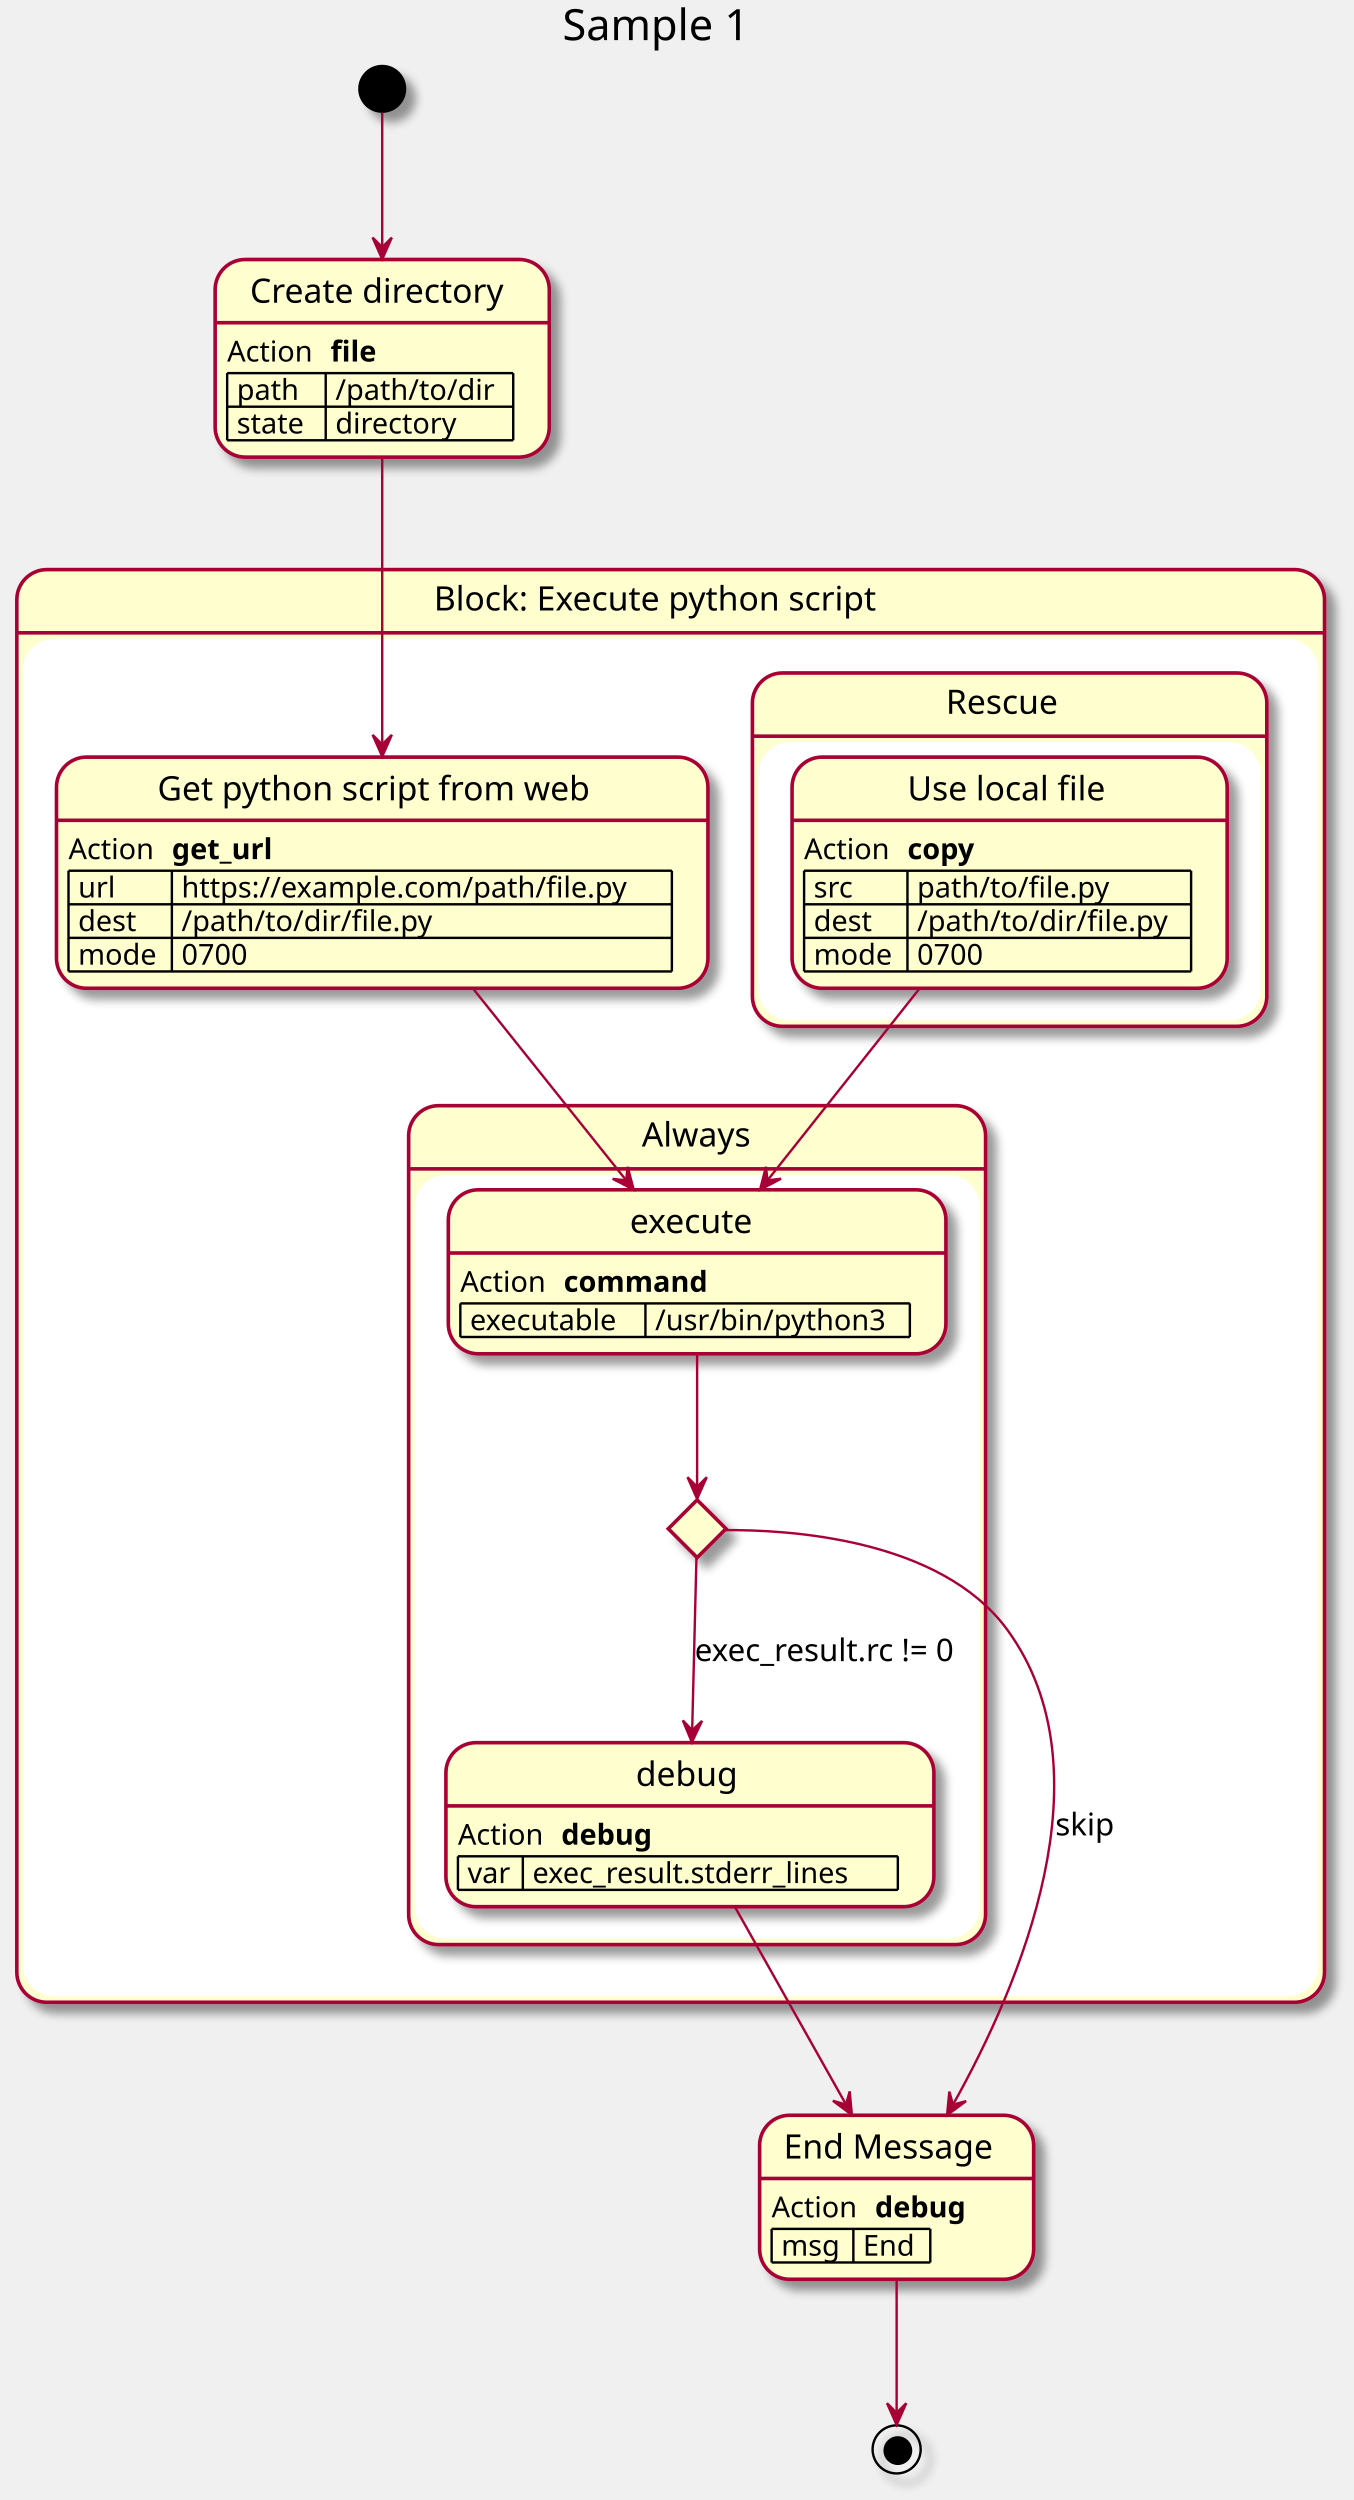
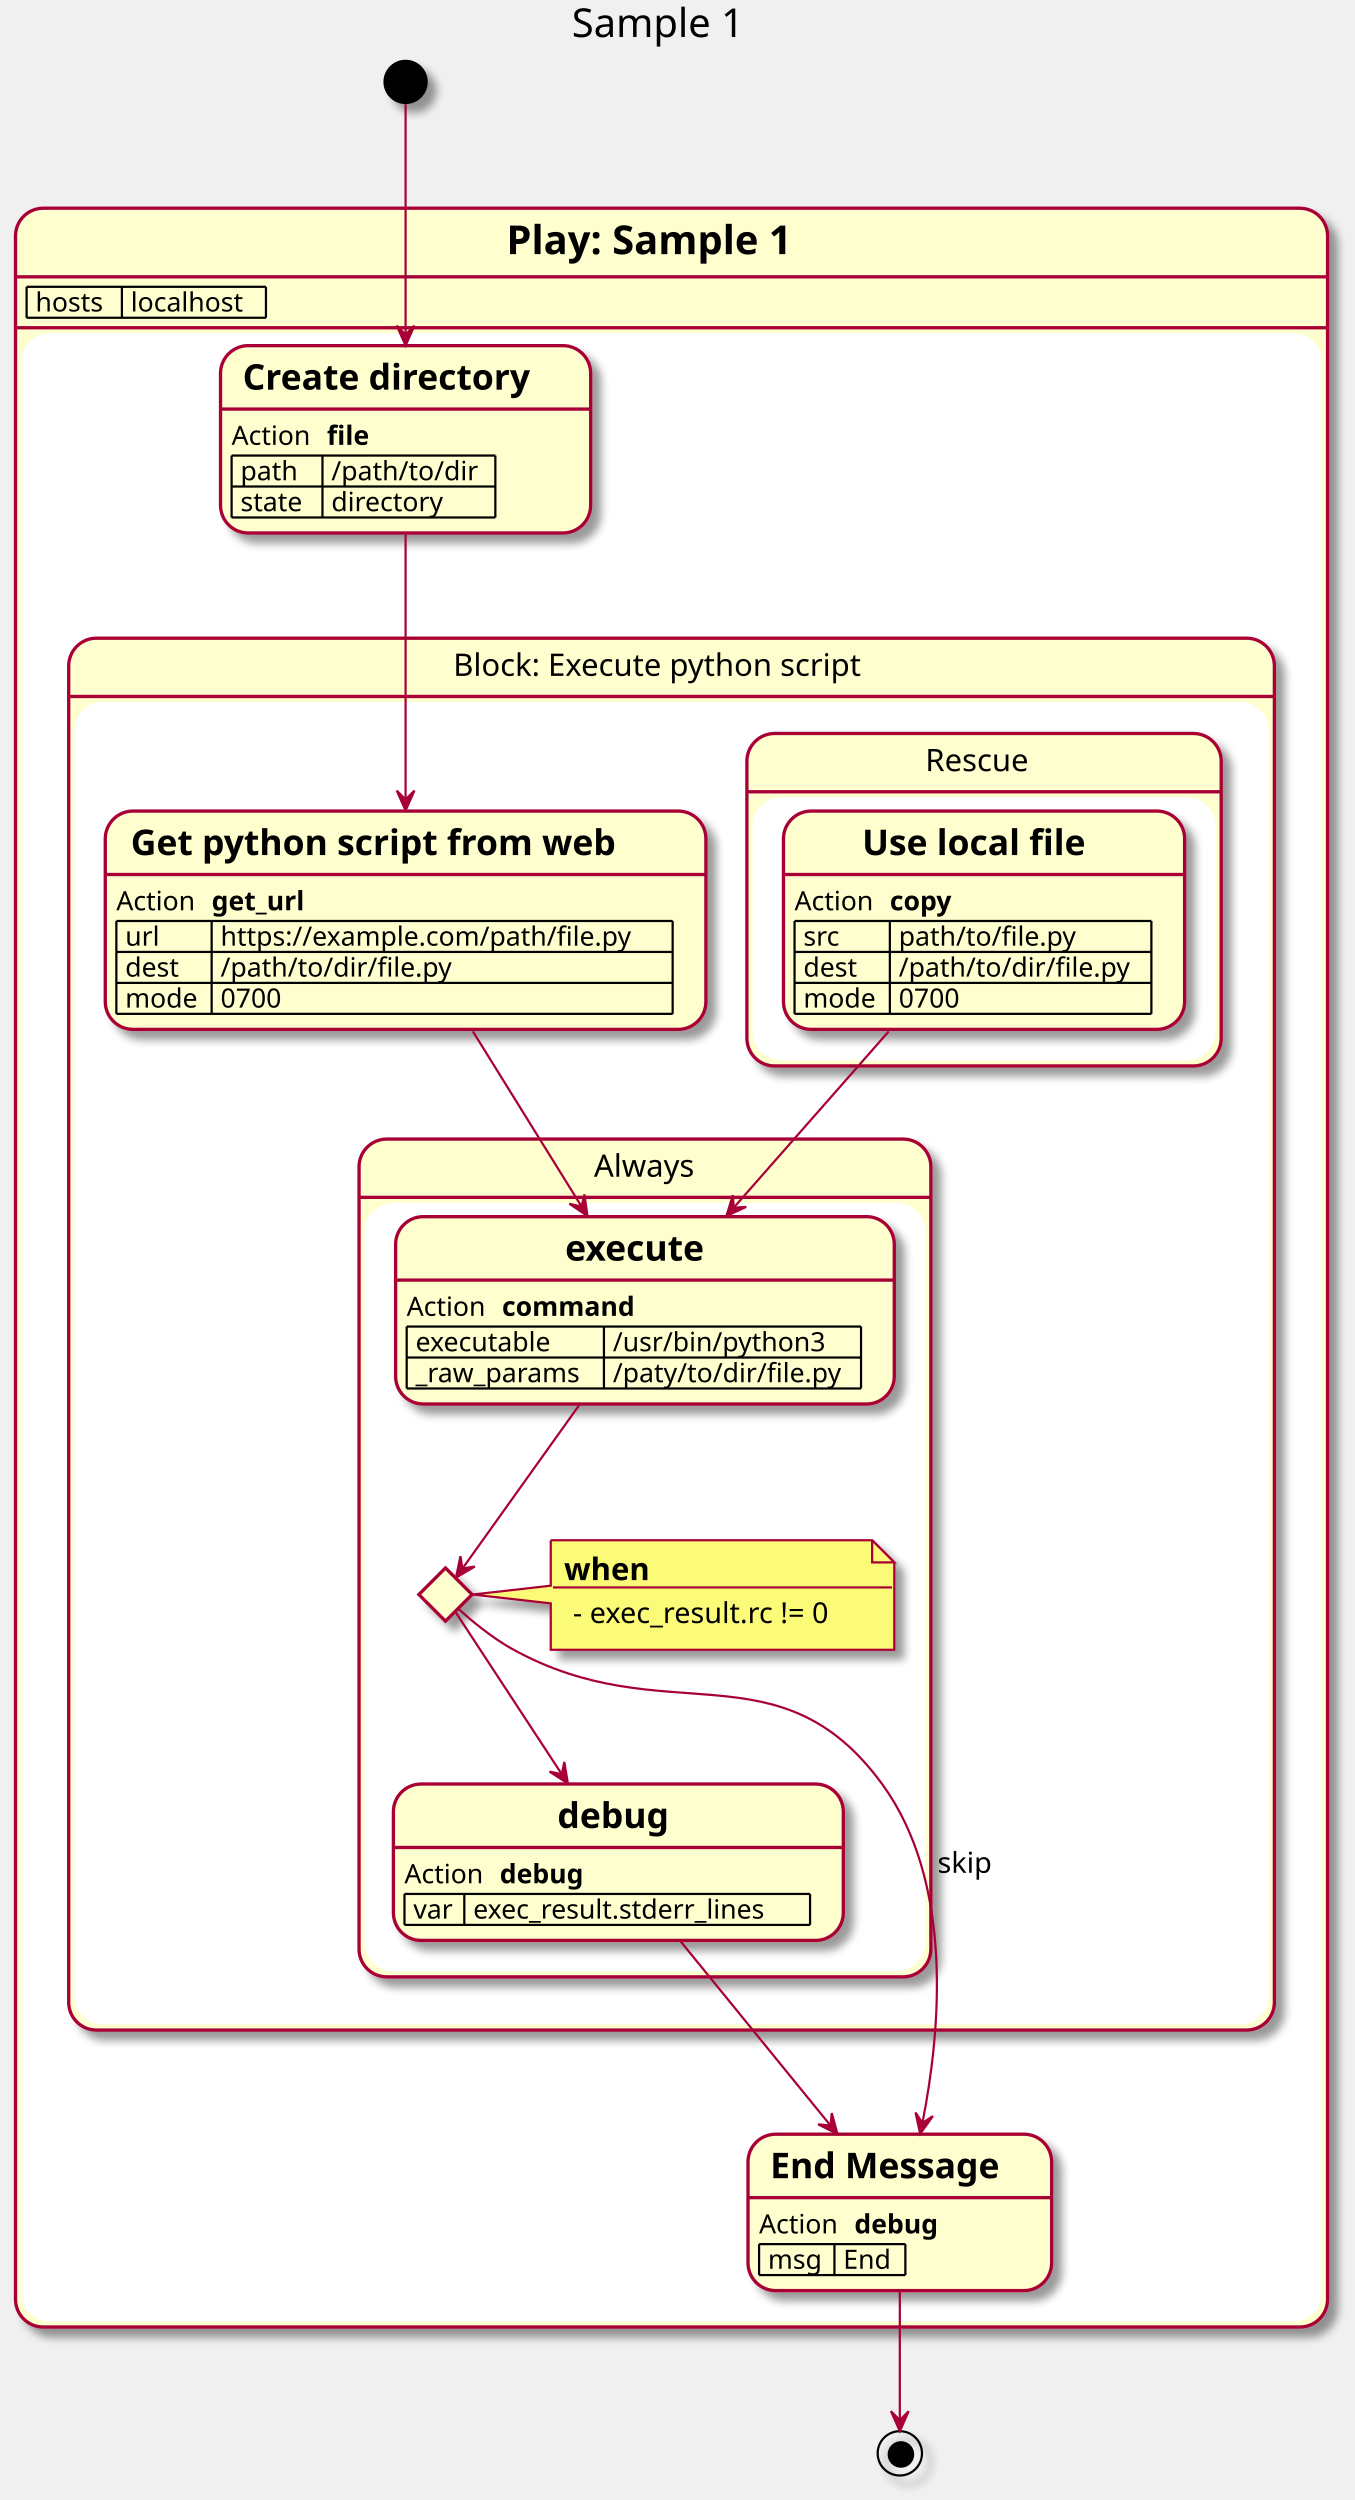
- <svg xmlns="http://www.w3.org/2000/svg" contentScriptType="application/ecmascript" contentStyleType="text/css" height="1040px" preserveAspectRatio="none" style="width:563px;height:1040px;background:#FFFFFF;" version="1.1" viewBox="0 0 563 1040" width="563px" zoomAndPan="magnify">
+ <svg xmlns="http://www.w3.org/2000/svg" contentScriptType="application/ecmascript" contentStyleType="text/css" height="1128px" preserveAspectRatio="none" style="width:611px;height:1128px;background:#FFFFFF;" version="1.1" viewBox="0 0 611 1128" width="611px" zoomAndPan="magnify">
  <defs>
-     <filter height="300%" id="f1lcorxv9jykia" width="300%" x="-1" y="-1">
+     <filter height="300%" id="f10nzftiiqmls5" width="300%" x="-1" y="-1">
      <feGaussianBlur result="blurOut" stdDeviation="2.0" />
      <feColorMatrix in="blurOut" result="blurOut2" type="matrix" values="0 0 0 0 0 0 0 0 0 0 0 0 0 0 0 0 0 0 .4 0" />
      <feOffset dx="4.0" dy="4.0" in="blurOut2" result="blurOut3" />
      <feBlend in="SourceGraphic" in2="blurOut3" mode="normal" />
    </filter>
  </defs>
  <g>
-     <text fill="#000000" font-family="sans-serif" font-size="18" lengthAdjust="spacing" textLength="82" x="234" y="16.708">Sample 1</text>
-     <rect fill="#FEFECE" filter="url(#f1lcorxv9jykia)" height="596" rx="12.5" ry="12.5" style="stroke:#A80036;stroke-width:1.5;" width="544" x="7" y="236.953" />
-     <rect fill="#FFFFFF" height="563.703" rx="12.5" ry="12.5" style="stroke:#FFFFFF;stroke-width:1.0;" width="538" x="10" y="266.25" />
-     <line style="stroke:#A80036;stroke-width:1.5;" x1="7" x2="551" y1="263.25" y2="263.25" />
-     <text fill="#000000" font-family="sans-serif" font-size="14" lengthAdjust="spacing" textLength="197" x="180.5" y="253.948">Block: Execute python script</text>
-     <rect fill="#FEFECE" filter="url(#f1lcorxv9jykia)" height="349" rx="12.5" ry="12.5" style="stroke:#A80036;stroke-width:1.5;" width="240" x="170" y="459.953" />
-     <rect fill="#FFFFFF" height="316.703" rx="12.5" ry="12.5" style="stroke:#FFFFFF;stroke-width:1.0;" width="234" x="173" y="489.25" />
-     <line style="stroke:#A80036;stroke-width:1.5;" x1="170" x2="410" y1="486.25" y2="486.25" />
-     <text fill="#000000" font-family="sans-serif" font-size="14" lengthAdjust="spacing" textLength="46" x="267" y="476.948">Always</text>
-     <rect fill="#FEFECE" filter="url(#f1lcorxv9jykia)" height="147" rx="12.5" ry="12.5" style="stroke:#A80036;stroke-width:1.5;" width="214" x="313" y="279.953" />
-     <rect fill="#FFFFFF" height="114.703" rx="12.5" ry="12.5" style="stroke:#FFFFFF;stroke-width:1.0;" width="208" x="316" y="309.25" />
-     <line style="stroke:#A80036;stroke-width:1.5;" x1="313" x2="527" y1="306.25" y2="306.25" />
-     <text fill="#000000" font-family="sans-serif" font-size="14" lengthAdjust="spacing" textLength="53" x="393.5" y="296.948">Rescue</text>
-     <g id="block_2.task_2">
-       <rect fill="#FEFECE" filter="url(#f1lcorxv9jykia)" height="96.172" rx="12.5" ry="12.5" style="stroke:#A80036;stroke-width:1.5;" width="271" x="23.5" y="314.953" />
-       <line style="stroke:#A80036;stroke-width:1.5;" x1="23.5" x2="294.5" y1="341.25" y2="341.25" />
-       <text fill="#000000" font-family="sans-serif" font-size="14" lengthAdjust="spacing" textLength="187" x="65.5" y="332.948">Get python script from web</text>
-       <text fill="#000000" font-family="sans-serif" font-size="12" lengthAdjust="spacing" textLength="39" x="28.5" y="357.389">Action</text>
-       <text fill="#000000" font-family="sans-serif" font-size="12" font-weight="bold" lengthAdjust="spacing" textLength="49" x="71.5" y="357.389">get_url</text>
-       <text fill="#000000" font-family="sans-serif" font-size="12" lengthAdjust="spacing" textLength="16" x="32.5" y="373.357">url</text>
-       <text fill="#000000" font-family="sans-serif" font-size="12" lengthAdjust="spacing" textLength="200" x="75.5" y="373.357">https://example.com/path/file.py</text>
-       <text fill="#000000" font-family="sans-serif" font-size="12" lengthAdjust="spacing" textLength="28" x="32.5" y="387.326">dest</text>
-       <text fill="#000000" font-family="sans-serif" font-size="12" lengthAdjust="spacing" textLength="110" x="75.5" y="387.326">/path/to/dir/file.py</text>
-       <text fill="#000000" font-family="sans-serif" font-size="12" lengthAdjust="spacing" textLength="35" x="32.5" y="401.295">mode</text>
-       <text fill="#000000" font-family="sans-serif" font-size="12" lengthAdjust="spacing" textLength="32" x="75.5" y="401.295">0700</text>
-       <line style="stroke:#000000;stroke-width:1.0;" x1="28.5" x2="279.5" y1="362.219" y2="362.219" />
-       <line style="stroke:#000000;stroke-width:1.0;" x1="28.5" x2="279.5" y1="376.188" y2="376.188" />
-       <line style="stroke:#000000;stroke-width:1.0;" x1="28.5" x2="279.5" y1="390.156" y2="390.156" />
-       <line style="stroke:#000000;stroke-width:1.0;" x1="28.5" x2="279.5" y1="404.125" y2="404.125" />
-       <line style="stroke:#000000;stroke-width:1.0;" x1="28.5" x2="28.5" y1="362.219" y2="404.125" />
-       <line style="stroke:#000000;stroke-width:1.0;" x1="71.5" x2="71.5" y1="362.219" y2="404.125" />
-       <line style="stroke:#000000;stroke-width:1.0;" x1="279.5" x2="279.5" y1="362.219" y2="404.125" />
+     <text fill="#000000" font-family="sans-serif" font-size="18" lengthAdjust="spacing" textLength="82" x="258" y="16.708">Sample 1</text>
+     <rect fill="#FEFECE" filter="url(#f10nzftiiqmls5)" height="956" rx="12.5" ry="12.5" style="stroke:#A80036;stroke-width:1.5;" width="592" x="7" y="93.953" />
+     <rect fill="#FFFFFF" height="896.078" rx="12.5" ry="12.5" style="stroke:#FFFFFF;stroke-width:1.0;" width="586" x="10" y="150.875" />
+     <line style="stroke:#A80036;stroke-width:1.5;" x1="7" x2="599" y1="147.875" y2="147.875" />
+     <line style="stroke:#A80036;stroke-width:1.5;" x1="7" x2="599" y1="124.906" y2="124.906" />
+     <text fill="#000000" font-family="sans-serif" font-size="18" font-weight="bold" lengthAdjust="spacing" textLength="149" x="228.5" y="114.661">Play: Sample 1</text>
+     <text fill="#000000" font-family="sans-serif" font-size="12" lengthAdjust="spacing" textLength="35" x="16" y="140.545">hosts</text>
+     <text fill="#000000" font-family="sans-serif" font-size="12" lengthAdjust="spacing" textLength="57" x="59" y="140.545">localhost</text>
+     <line style="stroke:#000000;stroke-width:1.0;" x1="12" x2="120" y1="129.406" y2="129.406" />
+     <line style="stroke:#000000;stroke-width:1.0;" x1="12" x2="120" y1="143.375" y2="143.375" />
+     <line style="stroke:#000000;stroke-width:1.0;" x1="12" x2="12" y1="129.406" y2="143.375" />
+     <line style="stroke:#000000;stroke-width:1.0;" x1="55" x2="55" y1="129.406" y2="143.375" />
+     <line style="stroke:#000000;stroke-width:1.0;" x1="120" x2="120" y1="129.406" y2="143.375" />
+     <rect fill="#FEFECE" filter="url(#f10nzftiiqmls5)" height="628" rx="12.5" ry="12.5" style="stroke:#A80036;stroke-width:1.5;" width="544" x="31" y="287.953" />
+     <rect fill="#FFFFFF" height="595.703" rx="12.5" ry="12.5" style="stroke:#FFFFFF;stroke-width:1.0;" width="538" x="34" y="317.25" />
+     <line style="stroke:#A80036;stroke-width:1.5;" x1="31" x2="575" y1="314.25" y2="314.25" />
+     <text fill="#000000" font-family="sans-serif" font-size="14" lengthAdjust="spacing" textLength="197" x="204.5" y="304.948">Block: Execute python script</text>
+     <rect fill="#FEFECE" filter="url(#f10nzftiiqmls5)" height="378" rx="12.5" ry="12.5" style="stroke:#A80036;stroke-width:1.5;" width="258" x="162" y="513.953" />
+     <rect fill="#FFFFFF" height="345.703" rx="12.5" ry="12.5" style="stroke:#FFFFFF;stroke-width:1.0;" width="252" x="165" y="543.25" />
+     <line style="stroke:#A80036;stroke-width:1.5;" x1="162" x2="420" y1="540.25" y2="540.25" />
+     <text fill="#000000" font-family="sans-serif" font-size="14" lengthAdjust="spacing" textLength="46" x="268" y="530.948">Always</text>
+     <rect fill="#FEFECE" filter="url(#f10nzftiiqmls5)" height="150" rx="12.5" ry="12.5" style="stroke:#A80036;stroke-width:1.5;" width="214" x="337" y="330.953" />
+     <rect fill="#FFFFFF" height="117.703" rx="12.5" ry="12.5" style="stroke:#FFFFFF;stroke-width:1.0;" width="208" x="340" y="360.25" />
+     <line style="stroke:#A80036;stroke-width:1.5;" x1="337" x2="551" y1="357.25" y2="357.25" />
+     <text fill="#000000" font-family="sans-serif" font-size="14" lengthAdjust="spacing" textLength="53" x="417.5" y="347.948">Rescue</text>
+     <g id="play_1.task_1">
+       <rect fill="#FEFECE" filter="url(#f10nzftiiqmls5)" height="84.531" rx="12.5" ry="12.5" style="stroke:#A80036;stroke-width:1.5;" width="167" x="99.5" y="155.953" />
+       <line style="stroke:#A80036;stroke-width:1.5;" x1="99.5" x2="266.5" y1="184.578" y2="184.578" />
+       <text fill="#000000" font-family="sans-serif" font-size="16" font-weight="bold" lengthAdjust="spacing" textLength="147" x="109.5" y="175.805">Create directory</text>
+       <text fill="#000000" font-family="sans-serif" font-size="12" lengthAdjust="spacing" textLength="39" x="104.5" y="200.717">Action</text>
+       <text fill="#000000" font-family="sans-serif" font-size="12" font-weight="bold" lengthAdjust="spacing" textLength="22" x="147.5" y="200.717">file</text>
+       <text fill="#000000" font-family="sans-serif" font-size="12" lengthAdjust="spacing" textLength="29" x="108.5" y="216.685">path</text>
+       <text fill="#000000" font-family="sans-serif" font-size="12" lengthAdjust="spacing" textLength="70" x="149.5" y="216.685">/path/to/dir</text>
+       <text fill="#000000" font-family="sans-serif" font-size="12" lengthAdjust="spacing" textLength="33" x="108.5" y="230.654">state</text>
+       <text fill="#000000" font-family="sans-serif" font-size="12" lengthAdjust="spacing" textLength="55" x="149.5" y="230.654">directory</text>
+       <line style="stroke:#000000;stroke-width:1.0;" x1="104.5" x2="223.5" y1="205.547" y2="205.547" />
+       <line style="stroke:#000000;stroke-width:1.0;" x1="104.5" x2="223.5" y1="219.516" y2="219.516" />
+       <line style="stroke:#000000;stroke-width:1.0;" x1="104.5" x2="223.5" y1="233.484" y2="233.484" />
+       <line style="stroke:#000000;stroke-width:1.0;" x1="104.5" x2="104.5" y1="205.547" y2="233.484" />
+       <line style="stroke:#000000;stroke-width:1.0;" x1="145.5" x2="145.5" y1="205.547" y2="233.484" />
+       <line style="stroke:#000000;stroke-width:1.0;" x1="223.5" x2="223.5" y1="205.547" y2="233.484" />
    </g>
-     <g id="block_2.block_2_always.task_3">
-       <rect fill="#FEFECE" filter="url(#f1lcorxv9jykia)" height="68.234" rx="12.5" ry="12.5" style="stroke:#A80036;stroke-width:1.5;" width="207" x="186.5" y="494.953" />
-       <line style="stroke:#A80036;stroke-width:1.5;" x1="186.5" x2="393.5" y1="521.25" y2="521.25" />
-       <text fill="#000000" font-family="sans-serif" font-size="14" lengthAdjust="spacing" textLength="56" x="262" y="512.948">execute</text>
-       <text fill="#000000" font-family="sans-serif" font-size="12" lengthAdjust="spacing" textLength="39" x="191.5" y="537.389">Action</text>
-       <text fill="#000000" font-family="sans-serif" font-size="12" font-weight="bold" lengthAdjust="spacing" textLength="67" x="234.5" y="537.389">command</text>
-       <text fill="#000000" font-family="sans-serif" font-size="12" lengthAdjust="spacing" textLength="69" x="195.5" y="553.357">executable</text>
-       <text fill="#000000" font-family="sans-serif" font-size="12" lengthAdjust="spacing" textLength="102" x="272.5" y="553.357">/usr/bin/python3</text>
-       <line style="stroke:#000000;stroke-width:1.0;" x1="191.5" x2="378.5" y1="542.219" y2="542.219" />
-       <line style="stroke:#000000;stroke-width:1.0;" x1="191.5" x2="378.5" y1="556.188" y2="556.188" />
-       <line style="stroke:#000000;stroke-width:1.0;" x1="191.5" x2="191.5" y1="542.219" y2="556.188" />
-       <line style="stroke:#000000;stroke-width:1.0;" x1="268.5" x2="268.5" y1="542.219" y2="556.188" />
-       <line style="stroke:#000000;stroke-width:1.0;" x1="378.5" x2="378.5" y1="542.219" y2="556.188" />
+     <g id="play_1.task_6">
+       <rect fill="#FEFECE" filter="url(#f10nzftiiqmls5)" height="70.562" rx="12.5" ry="12.5" style="stroke:#A80036;stroke-width:1.5;" width="137" x="337.5" y="962.953" />
+       <line style="stroke:#A80036;stroke-width:1.5;" x1="337.5" x2="474.5" y1="991.578" y2="991.578" />
+       <text fill="#000000" font-family="sans-serif" font-size="16" font-weight="bold" lengthAdjust="spacing" textLength="117" x="347.5" y="982.805">End Message</text>
+       <text fill="#000000" font-family="sans-serif" font-size="12" lengthAdjust="spacing" textLength="39" x="342.5" y="1007.717">Action</text>
+       <text fill="#000000" font-family="sans-serif" font-size="12" font-weight="bold" lengthAdjust="spacing" textLength="45" x="385.5" y="1007.717">debug</text>
+       <text fill="#000000" font-family="sans-serif" font-size="12" lengthAdjust="spacing" textLength="26" x="346.5" y="1023.686">msg</text>
+       <text fill="#000000" font-family="sans-serif" font-size="12" lengthAdjust="spacing" textLength="24" x="380.5" y="1023.686">End</text>
+       <line style="stroke:#000000;stroke-width:1.0;" x1="342.5" x2="408.5" y1="1012.547" y2="1012.547" />
+       <line style="stroke:#000000;stroke-width:1.0;" x1="342.5" x2="408.5" y1="1026.516" y2="1026.516" />
+       <line style="stroke:#000000;stroke-width:1.0;" x1="342.5" x2="342.5" y1="1012.547" y2="1026.516" />
+       <line style="stroke:#000000;stroke-width:1.0;" x1="376.5" x2="376.5" y1="1012.547" y2="1026.516" />
+       <line style="stroke:#000000;stroke-width:1.0;" x1="408.5" x2="408.5" y1="1012.547" y2="1026.516" />
    </g>
-     <polygon fill="#FEFECE" filter="url(#f1lcorxv9jykia)" points="290,623.953,302,635.953,290,647.953,278,635.953,290,623.953" style="stroke:#A80036;stroke-width:1.5;" />
-     <g id="block_2.block_2_always.task_4">
-       <rect fill="#FEFECE" filter="url(#f1lcorxv9jykia)" height="68.234" rx="12.5" ry="12.5" style="stroke:#A80036;stroke-width:1.5;" width="203" x="185.5" y="724.953" />
-       <line style="stroke:#A80036;stroke-width:1.5;" x1="185.5" x2="388.5" y1="751.25" y2="751.25" />
-       <text fill="#000000" font-family="sans-serif" font-size="14" lengthAdjust="spacing" textLength="45" x="264.5" y="742.948">debug</text>
-       <text fill="#000000" font-family="sans-serif" font-size="12" lengthAdjust="spacing" textLength="39" x="190.5" y="767.389">Action</text>
-       <text fill="#000000" font-family="sans-serif" font-size="12" font-weight="bold" lengthAdjust="spacing" textLength="45" x="233.5" y="767.389">debug</text>
-       <text fill="#000000" font-family="sans-serif" font-size="12" lengthAdjust="spacing" textLength="19" x="194.5" y="783.357">var</text>
-       <text fill="#000000" font-family="sans-serif" font-size="12" lengthAdjust="spacing" textLength="148" x="221.5" y="783.357">exec_result.stderr_lines</text>
-       <line style="stroke:#000000;stroke-width:1.0;" x1="190.5" x2="373.5" y1="772.219" y2="772.219" />
-       <line style="stroke:#000000;stroke-width:1.0;" x1="190.5" x2="373.5" y1="786.188" y2="786.188" />
-       <line style="stroke:#000000;stroke-width:1.0;" x1="190.5" x2="190.5" y1="772.219" y2="786.188" />
-       <line style="stroke:#000000;stroke-width:1.0;" x1="217.5" x2="217.5" y1="772.219" y2="786.188" />
-       <line style="stroke:#000000;stroke-width:1.0;" x1="373.5" x2="373.5" y1="772.219" y2="786.188" />
+     <g id="play_1.block_2.task_2">
+       <rect fill="#FEFECE" filter="url(#f10nzftiiqmls5)" height="98.5" rx="12.5" ry="12.5" style="stroke:#A80036;stroke-width:1.5;" width="271" x="47.5" y="365.953" />
+       <line style="stroke:#A80036;stroke-width:1.5;" x1="47.5" x2="318.5" y1="394.578" y2="394.578" />
+       <text fill="#000000" font-family="sans-serif" font-size="16" font-weight="bold" lengthAdjust="spacing" textLength="248" x="59" y="385.805">Get python script from web</text>
+       <text fill="#000000" font-family="sans-serif" font-size="12" lengthAdjust="spacing" textLength="39" x="52.5" y="410.717">Action</text>
+       <text fill="#000000" font-family="sans-serif" font-size="12" font-weight="bold" lengthAdjust="spacing" textLength="49" x="95.5" y="410.717">get_url</text>
+       <text fill="#000000" font-family="sans-serif" font-size="12" lengthAdjust="spacing" textLength="16" x="56.5" y="426.685">url</text>
+       <text fill="#000000" font-family="sans-serif" font-size="12" lengthAdjust="spacing" textLength="200" x="99.5" y="426.685">https://example.com/path/file.py</text>
+       <text fill="#000000" font-family="sans-serif" font-size="12" lengthAdjust="spacing" textLength="28" x="56.5" y="440.654">dest</text>
+       <text fill="#000000" font-family="sans-serif" font-size="12" lengthAdjust="spacing" textLength="110" x="99.5" y="440.654">/path/to/dir/file.py</text>
+       <text fill="#000000" font-family="sans-serif" font-size="12" lengthAdjust="spacing" textLength="35" x="56.5" y="454.623">mode</text>
+       <text fill="#000000" font-family="sans-serif" font-size="12" lengthAdjust="spacing" textLength="32" x="99.5" y="454.623">0700</text>
+       <line style="stroke:#000000;stroke-width:1.0;" x1="52.5" x2="303.5" y1="415.547" y2="415.547" />
+       <line style="stroke:#000000;stroke-width:1.0;" x1="52.5" x2="303.5" y1="429.516" y2="429.516" />
+       <line style="stroke:#000000;stroke-width:1.0;" x1="52.5" x2="303.5" y1="443.484" y2="443.484" />
+       <line style="stroke:#000000;stroke-width:1.0;" x1="52.5" x2="303.5" y1="457.453" y2="457.453" />
+       <line style="stroke:#000000;stroke-width:1.0;" x1="52.5" x2="52.5" y1="415.547" y2="457.453" />
+       <line style="stroke:#000000;stroke-width:1.0;" x1="95.5" x2="95.5" y1="415.547" y2="457.453" />
+       <line style="stroke:#000000;stroke-width:1.0;" x1="303.5" x2="303.5" y1="415.547" y2="457.453" />
    </g>
-     <g id="block_2.block_2_rescue.task_5">
-       <rect fill="#FEFECE" filter="url(#f1lcorxv9jykia)" height="96.172" rx="12.5" ry="12.5" style="stroke:#A80036;stroke-width:1.5;" width="181" x="329.5" y="314.953" />
-       <line style="stroke:#A80036;stroke-width:1.5;" x1="329.5" x2="510.5" y1="341.25" y2="341.25" />
-       <text fill="#000000" font-family="sans-serif" font-size="14" lengthAdjust="spacing" textLength="85" x="377.5" y="332.948">Use local file</text>
-       <text fill="#000000" font-family="sans-serif" font-size="12" lengthAdjust="spacing" textLength="39" x="334.5" y="357.389">Action</text>
-       <text fill="#000000" font-family="sans-serif" font-size="12" font-weight="bold" lengthAdjust="spacing" textLength="33" x="377.5" y="357.389">copy</text>
-       <text fill="#000000" font-family="sans-serif" font-size="12" lengthAdjust="spacing" textLength="19" x="338.5" y="373.357">src</text>
-       <text fill="#000000" font-family="sans-serif" font-size="12" lengthAdjust="spacing" textLength="86" x="381.5" y="373.357">path/to/file.py</text>
-       <text fill="#000000" font-family="sans-serif" font-size="12" lengthAdjust="spacing" textLength="28" x="338.5" y="387.326">dest</text>
-       <text fill="#000000" font-family="sans-serif" font-size="12" lengthAdjust="spacing" textLength="110" x="381.5" y="387.326">/path/to/dir/file.py</text>
-       <text fill="#000000" font-family="sans-serif" font-size="12" lengthAdjust="spacing" textLength="35" x="338.5" y="401.295">mode</text>
-       <text fill="#000000" font-family="sans-serif" font-size="12" lengthAdjust="spacing" textLength="32" x="381.5" y="401.295">0700</text>
-       <line style="stroke:#000000;stroke-width:1.0;" x1="334.5" x2="495.5" y1="362.219" y2="362.219" />
-       <line style="stroke:#000000;stroke-width:1.0;" x1="334.5" x2="495.5" y1="376.188" y2="376.188" />
-       <line style="stroke:#000000;stroke-width:1.0;" x1="334.5" x2="495.5" y1="390.156" y2="390.156" />
-       <line style="stroke:#000000;stroke-width:1.0;" x1="334.5" x2="495.5" y1="404.125" y2="404.125" />
-       <line style="stroke:#000000;stroke-width:1.0;" x1="334.5" x2="334.5" y1="362.219" y2="404.125" />
-       <line style="stroke:#000000;stroke-width:1.0;" x1="377.5" x2="377.5" y1="362.219" y2="404.125" />
-       <line style="stroke:#000000;stroke-width:1.0;" x1="495.5" x2="495.5" y1="362.219" y2="404.125" />
+     <g id="play_1.block_2.block_2_always.task_3">
+       <rect fill="#FEFECE" filter="url(#f10nzftiiqmls5)" height="84.531" rx="12.5" ry="12.5" style="stroke:#A80036;stroke-width:1.5;" width="225" x="178.5" y="548.953" />
+       <line style="stroke:#A80036;stroke-width:1.5;" x1="178.5" x2="403.5" y1="577.578" y2="577.578" />
+       <text fill="#000000" font-family="sans-serif" font-size="16" font-weight="bold" lengthAdjust="spacing" textLength="72" x="255" y="568.805">execute</text>
+       <text fill="#000000" font-family="sans-serif" font-size="12" lengthAdjust="spacing" textLength="39" x="183.5" y="593.717">Action</text>
+       <text fill="#000000" font-family="sans-serif" font-size="12" font-weight="bold" lengthAdjust="spacing" textLength="67" x="226.5" y="593.717">command</text>
+       <text fill="#000000" font-family="sans-serif" font-size="12" lengthAdjust="spacing" textLength="69" x="187.5" y="609.686">executable</text>
+       <text fill="#000000" font-family="sans-serif" font-size="12" lengthAdjust="spacing" textLength="102" x="276.5" y="609.686">/usr/bin/python3</text>
+       <text fill="#000000" font-family="sans-serif" font-size="12" lengthAdjust="spacing" textLength="81" x="187.5" y="623.654">_raw_params</text>
+       <text fill="#000000" font-family="sans-serif" font-size="12" lengthAdjust="spacing" textLength="108" x="276.5" y="623.654">/paty/to/dir/file.py</text>
+       <line style="stroke:#000000;stroke-width:1.0;" x1="183.5" x2="388.5" y1="598.547" y2="598.547" />
+       <line style="stroke:#000000;stroke-width:1.0;" x1="183.5" x2="388.5" y1="612.516" y2="612.516" />
+       <line style="stroke:#000000;stroke-width:1.0;" x1="183.5" x2="388.5" y1="626.484" y2="626.484" />
+       <line style="stroke:#000000;stroke-width:1.0;" x1="183.5" x2="183.5" y1="598.547" y2="626.484" />
+       <line style="stroke:#000000;stroke-width:1.0;" x1="272.5" x2="272.5" y1="598.547" y2="626.484" />
+       <line style="stroke:#000000;stroke-width:1.0;" x1="388.5" x2="388.5" y1="598.547" y2="626.484" />
    </g>
-     <g id="task_1">
-       <rect fill="#FEFECE" filter="url(#f1lcorxv9jykia)" height="82.203" rx="12.5" ry="12.5" style="stroke:#A80036;stroke-width:1.5;" width="139" x="89.5" y="107.953" />
-       <line style="stroke:#A80036;stroke-width:1.5;" x1="89.5" x2="228.5" y1="134.25" y2="134.25" />
-       <text fill="#000000" font-family="sans-serif" font-size="14" lengthAdjust="spacing" textLength="110" x="104" y="125.948">Create directory</text>
-       <text fill="#000000" font-family="sans-serif" font-size="12" lengthAdjust="spacing" textLength="39" x="94.5" y="150.389">Action</text>
-       <text fill="#000000" font-family="sans-serif" font-size="12" font-weight="bold" lengthAdjust="spacing" textLength="22" x="137.5" y="150.389">file</text>
-       <text fill="#000000" font-family="sans-serif" font-size="12" lengthAdjust="spacing" textLength="29" x="98.5" y="166.357">path</text>
-       <text fill="#000000" font-family="sans-serif" font-size="12" lengthAdjust="spacing" textLength="70" x="139.5" y="166.357">/path/to/dir</text>
-       <text fill="#000000" font-family="sans-serif" font-size="12" lengthAdjust="spacing" textLength="33" x="98.5" y="180.326">state</text>
-       <text fill="#000000" font-family="sans-serif" font-size="12" lengthAdjust="spacing" textLength="55" x="139.5" y="180.326">directory</text>
-       <line style="stroke:#000000;stroke-width:1.0;" x1="94.5" x2="213.5" y1="155.219" y2="155.219" />
-       <line style="stroke:#000000;stroke-width:1.0;" x1="94.5" x2="213.5" y1="169.188" y2="169.188" />
-       <line style="stroke:#000000;stroke-width:1.0;" x1="94.5" x2="213.5" y1="183.156" y2="183.156" />
-       <line style="stroke:#000000;stroke-width:1.0;" x1="94.5" x2="94.5" y1="155.219" y2="183.156" />
-       <line style="stroke:#000000;stroke-width:1.0;" x1="135.5" x2="135.5" y1="155.219" y2="183.156" />
-       <line style="stroke:#000000;stroke-width:1.0;" x1="213.5" x2="213.5" y1="155.219" y2="183.156" />
+     <polygon fill="#FEFECE" filter="url(#f10nzftiiqmls5)" points="201,707.453,213,719.453,201,731.453,189,719.453,201,707.453" style="stroke:#A80036;stroke-width:1.5;" />
+     <path d="M248.5,694.953 L248.5,715.453 L213.21,719.453 L248.5,723.453 L248.5,744.383 A0,0 0 0 0 248.5,744.383 L403.5,744.383 A0,0 0 0 0 403.5,744.383 L403.5,704.953 L393.5,694.953 L248.5,694.953 A0,0 0 0 0 248.5,694.953 " fill="#FBFB77" filter="url(#f10nzftiiqmls5)" style="stroke:#A80036;stroke-width:1.0;" />
+     <path d="M393.5,694.953 L393.5,704.953 L403.5,704.953 L393.5,694.953 " fill="#FBFB77" style="stroke:#A80036;stroke-width:1.0;" />
+     <text fill="#000000" font-family="sans-serif" font-size="14" font-weight="bold" lengthAdjust="spacing" textLength="44" x="254.5" y="712.948">when</text>
+     <line style="stroke:#A80036;stroke-width:1.0;" x1="249.5" x2="402.5" y1="716.25" y2="716.25" />
+     <text fill="#000000" font-family="sans-serif" font-size="13" lengthAdjust="spacing" textLength="130" x="258.5" y="732.317">- exec_result.rc != 0</text>
+     <g id="play_1.block_2.block_2_always.task_4">
+       <rect fill="#FEFECE" filter="url(#f10nzftiiqmls5)" height="70.562" rx="12.5" ry="12.5" style="stroke:#A80036;stroke-width:1.5;" width="203" x="177.5" y="804.953" />
+       <line style="stroke:#A80036;stroke-width:1.5;" x1="177.5" x2="380.5" y1="833.578" y2="833.578" />
+       <text fill="#000000" font-family="sans-serif" font-size="16" font-weight="bold" lengthAdjust="spacing" textLength="55" x="251.5" y="824.805">debug</text>
+       <text fill="#000000" font-family="sans-serif" font-size="12" lengthAdjust="spacing" textLength="39" x="182.5" y="849.717">Action</text>
+       <text fill="#000000" font-family="sans-serif" font-size="12" font-weight="bold" lengthAdjust="spacing" textLength="45" x="225.5" y="849.717">debug</text>
+       <text fill="#000000" font-family="sans-serif" font-size="12" lengthAdjust="spacing" textLength="19" x="186.5" y="865.686">var</text>
+       <text fill="#000000" font-family="sans-serif" font-size="12" lengthAdjust="spacing" textLength="148" x="213.5" y="865.686">exec_result.stderr_lines</text>
+       <line style="stroke:#000000;stroke-width:1.0;" x1="182.5" x2="365.5" y1="854.547" y2="854.547" />
+       <line style="stroke:#000000;stroke-width:1.0;" x1="182.5" x2="365.5" y1="868.516" y2="868.516" />
+       <line style="stroke:#000000;stroke-width:1.0;" x1="182.5" x2="182.5" y1="854.547" y2="868.516" />
+       <line style="stroke:#000000;stroke-width:1.0;" x1="209.5" x2="209.5" y1="854.547" y2="868.516" />
+       <line style="stroke:#000000;stroke-width:1.0;" x1="365.5" x2="365.5" y1="854.547" y2="868.516" />
    </g>
-     <g id="task_6">
-       <rect fill="#FEFECE" filter="url(#f1lcorxv9jykia)" height="68.234" rx="12.5" ry="12.5" style="stroke:#A80036;stroke-width:1.5;" width="114" x="316" y="879.953" />
-       <line style="stroke:#A80036;stroke-width:1.5;" x1="316" x2="430" y1="906.25" y2="906.25" />
-       <text fill="#000000" font-family="sans-serif" font-size="14" lengthAdjust="spacing" textLength="94" x="326" y="897.948">End Message</text>
-       <text fill="#000000" font-family="sans-serif" font-size="12" lengthAdjust="spacing" textLength="39" x="321" y="922.389">Action</text>
-       <text fill="#000000" font-family="sans-serif" font-size="12" font-weight="bold" lengthAdjust="spacing" textLength="45" x="364" y="922.389">debug</text>
-       <text fill="#000000" font-family="sans-serif" font-size="12" lengthAdjust="spacing" textLength="26" x="325" y="938.357">msg</text>
-       <text fill="#000000" font-family="sans-serif" font-size="12" lengthAdjust="spacing" textLength="24" x="359" y="938.357">End</text>
-       <line style="stroke:#000000;stroke-width:1.0;" x1="321" x2="387" y1="927.219" y2="927.219" />
-       <line style="stroke:#000000;stroke-width:1.0;" x1="321" x2="387" y1="941.188" y2="941.188" />
-       <line style="stroke:#000000;stroke-width:1.0;" x1="321" x2="321" y1="927.219" y2="941.188" />
-       <line style="stroke:#000000;stroke-width:1.0;" x1="355" x2="355" y1="927.219" y2="941.188" />
-       <line style="stroke:#000000;stroke-width:1.0;" x1="387" x2="387" y1="927.219" y2="941.188" />
+     <g id="play_1.block_2.block_2_rescue.task_5">
+       <rect fill="#FEFECE" filter="url(#f10nzftiiqmls5)" height="98.5" rx="12.5" ry="12.5" style="stroke:#A80036;stroke-width:1.5;" width="181" x="353.5" y="365.953" />
+       <line style="stroke:#A80036;stroke-width:1.5;" x1="353.5" x2="534.5" y1="394.578" y2="394.578" />
+       <text fill="#000000" font-family="sans-serif" font-size="16" font-weight="bold" lengthAdjust="spacing" textLength="110" x="389" y="385.805">Use local file</text>
+       <text fill="#000000" font-family="sans-serif" font-size="12" lengthAdjust="spacing" textLength="39" x="358.5" y="410.717">Action</text>
+       <text fill="#000000" font-family="sans-serif" font-size="12" font-weight="bold" lengthAdjust="spacing" textLength="33" x="401.5" y="410.717">copy</text>
+       <text fill="#000000" font-family="sans-serif" font-size="12" lengthAdjust="spacing" textLength="19" x="362.5" y="426.685">src</text>
+       <text fill="#000000" font-family="sans-serif" font-size="12" lengthAdjust="spacing" textLength="86" x="405.5" y="426.685">path/to/file.py</text>
+       <text fill="#000000" font-family="sans-serif" font-size="12" lengthAdjust="spacing" textLength="28" x="362.5" y="440.654">dest</text>
+       <text fill="#000000" font-family="sans-serif" font-size="12" lengthAdjust="spacing" textLength="110" x="405.5" y="440.654">/path/to/dir/file.py</text>
+       <text fill="#000000" font-family="sans-serif" font-size="12" lengthAdjust="spacing" textLength="35" x="362.5" y="454.623">mode</text>
+       <text fill="#000000" font-family="sans-serif" font-size="12" lengthAdjust="spacing" textLength="32" x="405.5" y="454.623">0700</text>
+       <line style="stroke:#000000;stroke-width:1.0;" x1="358.5" x2="519.5" y1="415.547" y2="415.547" />
+       <line style="stroke:#000000;stroke-width:1.0;" x1="358.5" x2="519.5" y1="429.516" y2="429.516" />
+       <line style="stroke:#000000;stroke-width:1.0;" x1="358.5" x2="519.5" y1="443.484" y2="443.484" />
+       <line style="stroke:#000000;stroke-width:1.0;" x1="358.5" x2="519.5" y1="457.453" y2="457.453" />
+       <line style="stroke:#000000;stroke-width:1.0;" x1="358.5" x2="358.5" y1="415.547" y2="457.453" />
+       <line style="stroke:#000000;stroke-width:1.0;" x1="401.5" x2="401.5" y1="415.547" y2="457.453" />
+       <line style="stroke:#000000;stroke-width:1.0;" x1="519.5" x2="519.5" y1="415.547" y2="457.453" />
    </g>
-     <ellipse cx="159" cy="36.953" fill="#000000" filter="url(#f1lcorxv9jykia)" rx="10" ry="10" style="stroke:none;stroke-width:1.0;" />
-     <ellipse cx="373" cy="1018.953" filter="url(#f1lcorxv9jykia)" rx="10" ry="10" style="stroke:#000000;stroke-width:1.0;fill:none;" />
-     <ellipse cx="373.5" cy="1019.453" fill="#000000" rx="6" ry="6" style="stroke:none;stroke-width:1.0;" />
-     <path d="M159,46.953 C159,59.163 159,81.823 159,102.583 " fill="none" id="*start-to-task_1" style="stroke:#A80036;stroke-width:1.0;" />
-     <polygon fill="#A80036" points="159,107.823,163,98.823,159,102.823,155,98.823,159,107.823" style="stroke:#A80036;stroke-width:1.0;" />
-     <path d="M159,190.323 C159,224.103 159,272.543 159,309.353 " fill="none" id="task_1-to-task_2" style="stroke:#A80036;stroke-width:1.0;" />
-     <polygon fill="#A80036" points="159,314.693,163,305.693,159,309.693,155,305.693,159,314.693" style="stroke:#A80036;stroke-width:1.0;" />
-     <path d="M196.89,411.393 C217.11,436.693 241.62,467.383 260.41,490.913 " fill="none" id="task_2-to-task_3" style="stroke:#A80036;stroke-width:1.0;" />
-     <polygon fill="#A80036" points="263.62,494.923,261.108,485.4,260.491,491.023,254.868,490.406,263.62,494.923" style="stroke:#A80036;stroke-width:1.0;" />
-     <path d="M290,563.173 C290,581.583 290,603.663 290,618.423 " fill="none" id="task_3-to-task_4_when" style="stroke:#A80036;stroke-width:1.0;" />
-     <polygon fill="#A80036" points="290,623.513,294,614.513,290,618.513,286,614.513,290,623.513" style="stroke:#A80036;stroke-width:1.0;" />
-     <path d="M289.73,647.693 C289.34,663.673 288.57,694.523 287.95,719.533 " fill="none" id="task_4_when-to-task_4" style="stroke:#A80036;stroke-width:1.0;" />
-     <polygon fill="#A80036" points="287.82,724.783,292.05,715.889,287.949,719.785,284.053,715.683,287.82,724.783" style="stroke:#A80036;stroke-width:1.0;" />
-     <text fill="#000000" font-family="sans-serif" font-size="13" lengthAdjust="spacing" textLength="121" x="289" y="691.02">exec_result.rc != 0</text>
-     <path d="M305.66,793.153 C319.24,817.313 337.65,850.063 351.79,875.213 " fill="none" id="task_4-to-task_6" style="stroke:#A80036;stroke-width:1.0;" />
-     <polygon fill="#A80036" points="354.38,879.823,353.468,870.017,351.935,875.462,346.49,873.929,354.38,879.823" style="stroke:#A80036;stroke-width:1.0;" />
-     <path d="M301.44,636.543 C327.49,636.293 391.11,639.833 419,677.953 C462.12,736.903 424.39,825.633 396.47,875.493 " fill="none" id="task_4_when-to-task_6" style="stroke:#A80036;stroke-width:1.0;" />
-     <polygon fill="#A80036" points="393.97,879.903,401.89,874.048,396.437,875.554,394.931,870.101,393.97,879.903" style="stroke:#A80036;stroke-width:1.0;" />
-     <text fill="#000000" font-family="sans-serif" font-size="13" lengthAdjust="spacing" textLength="25" x="439" y="763.52">skip</text>
-     <path d="M382.4,411.393 C362.34,436.693 338.01,467.383 319.36,490.913 " fill="none" id="task_5-to-task_3" style="stroke:#A80036;stroke-width:1.0;" />
-     <polygon fill="#A80036" points="316.18,494.923,324.903,490.351,319.284,491.003,318.632,485.384,316.18,494.923" style="stroke:#A80036;stroke-width:1.0;" />
-     <path d="M373,948.113 C373,966.803 373,989.193 373,1003.503 " fill="none" id="task_6-to-*end" style="stroke:#A80036;stroke-width:1.0;" />
-     <polygon fill="#A80036" points="373,1008.743,377,999.743,373,1003.743,369,999.743,373,1008.743" style="stroke:#A80036;stroke-width:1.0;" />
+     <ellipse cx="183" cy="36.953" fill="#000000" filter="url(#f10nzftiiqmls5)" rx="10" ry="10" style="stroke:none;stroke-width:1.0;" />
+     <ellipse cx="406" cy="1106.953" filter="url(#f10nzftiiqmls5)" rx="10" ry="10" style="stroke:#000000;stroke-width:1.0;fill:none;" />
+     <ellipse cx="406.5" cy="1107.453" fill="#000000" rx="6" ry="6" style="stroke:none;stroke-width:1.0;" />
+     <path d="M183,46.983 C183,66.583 183,114.173 183,150.633 " fill="none" id="*start-to-task_1" style="stroke:#A80036;stroke-width:1.0;" />
+     <polygon fill="#A80036" points="183,155.923,187,146.923,183,150.923,179,146.923,183,155.923" style="stroke:#A80036;stroke-width:1.0;" />
+     <path d="M183,241.163 C183,275.153 183,323.393 183,360.343 " fill="none" id="task_1-to-task_2" style="stroke:#A80036;stroke-width:1.0;" />
+     <polygon fill="#A80036" points="183,365.713,187,356.713,183,360.713,179,356.713,183,365.713" style="stroke:#A80036;stroke-width:1.0;" />
+     <path d="M213.37,465.383 C228.7,490.083 247.2,519.883 262.29,544.193 " fill="none" id="task_2-to-task_3" style="stroke:#A80036;stroke-width:1.0;" />
+     <polygon fill="#A80036" points="265.06,548.663,263.697,538.909,262.416,544.419,256.906,543.139,265.06,548.663" style="stroke:#A80036;stroke-width:1.0;" />
+     <path d="M261.28,634.063 C242.75,660.003 220.29,691.443 208.72,707.643 " fill="none" id="task_3-to-task_4_when" style="stroke:#A80036;stroke-width:1.0;" />
+     <polygon fill="#A80036" points="205.76,711.793,214.251,706.803,208.67,707.727,207.746,702.146,205.76,711.793" style="stroke:#A80036;stroke-width:1.0;" />
+     <path d="M205.42,727.193 C214.53,741.103 236.04,773.903 253.46,800.483 " fill="none" id="task_4_when-to-task_4" style="stroke:#A80036;stroke-width:1.0;" />
+     <polygon fill="#A80036" points="256.21,804.693,254.623,794.973,253.47,800.511,247.931,799.358,256.21,804.693" style="stroke:#A80036;stroke-width:1.0;" />
+     <path d="M307.19,876.073 C327.16,900.613 353.98,933.553 374.63,958.923 " fill="none" id="task_4-to-task_6" style="stroke:#A80036;stroke-width:1.0;" />
+     <polygon fill="#A80036" points="377.89,962.933,375.302,953.43,374.73,959.058,369.102,958.486,377.89,962.933" style="stroke:#A80036;stroke-width:1.0;" />
+     <path d="M207.03,726.113 C212.81,731.313 221.98,738.943 231,743.953 C300.06,782.343 351.38,741.153 398,804.953 C430.33,849.203 424.56,915.663 416.21,957.773 " fill="none" id="task_4_when-to-task_6" style="stroke:#A80036;stroke-width:1.0;" />
+     <polygon fill="#A80036" points="415.18,962.783,420.921,954.781,416.193,957.887,413.087,953.159,415.18,962.783" style="stroke:#A80036;stroke-width:1.0;" />
+     <text fill="#000000" font-family="sans-serif" font-size="13" lengthAdjust="spacing" textLength="25" x="423" y="845.02">skip</text>
+     <path d="M400.97,465.383 C379.08,490.283 352.62,520.373 331.15,544.793 " fill="none" id="task_5-to-task_3" style="stroke:#A80036;stroke-width:1.0;" />
+     <polygon fill="#A80036" points="327.74,548.663,336.685,544.541,331.04,544.906,330.674,539.261,327.74,548.663" style="stroke:#A80036;stroke-width:1.0;" />
+     <path d="M406,1034.033 C406,1053.543 406,1076.893 406,1091.583 " fill="none" id="task_6-to-*end" style="stroke:#A80036;stroke-width:1.0;" />
+     <polygon fill="#A80036" points="406,1096.943,410,1087.943,406,1091.943,402,1087.943,406,1096.943" style="stroke:#A80036;stroke-width:1.0;" />
  </g>
</svg>
